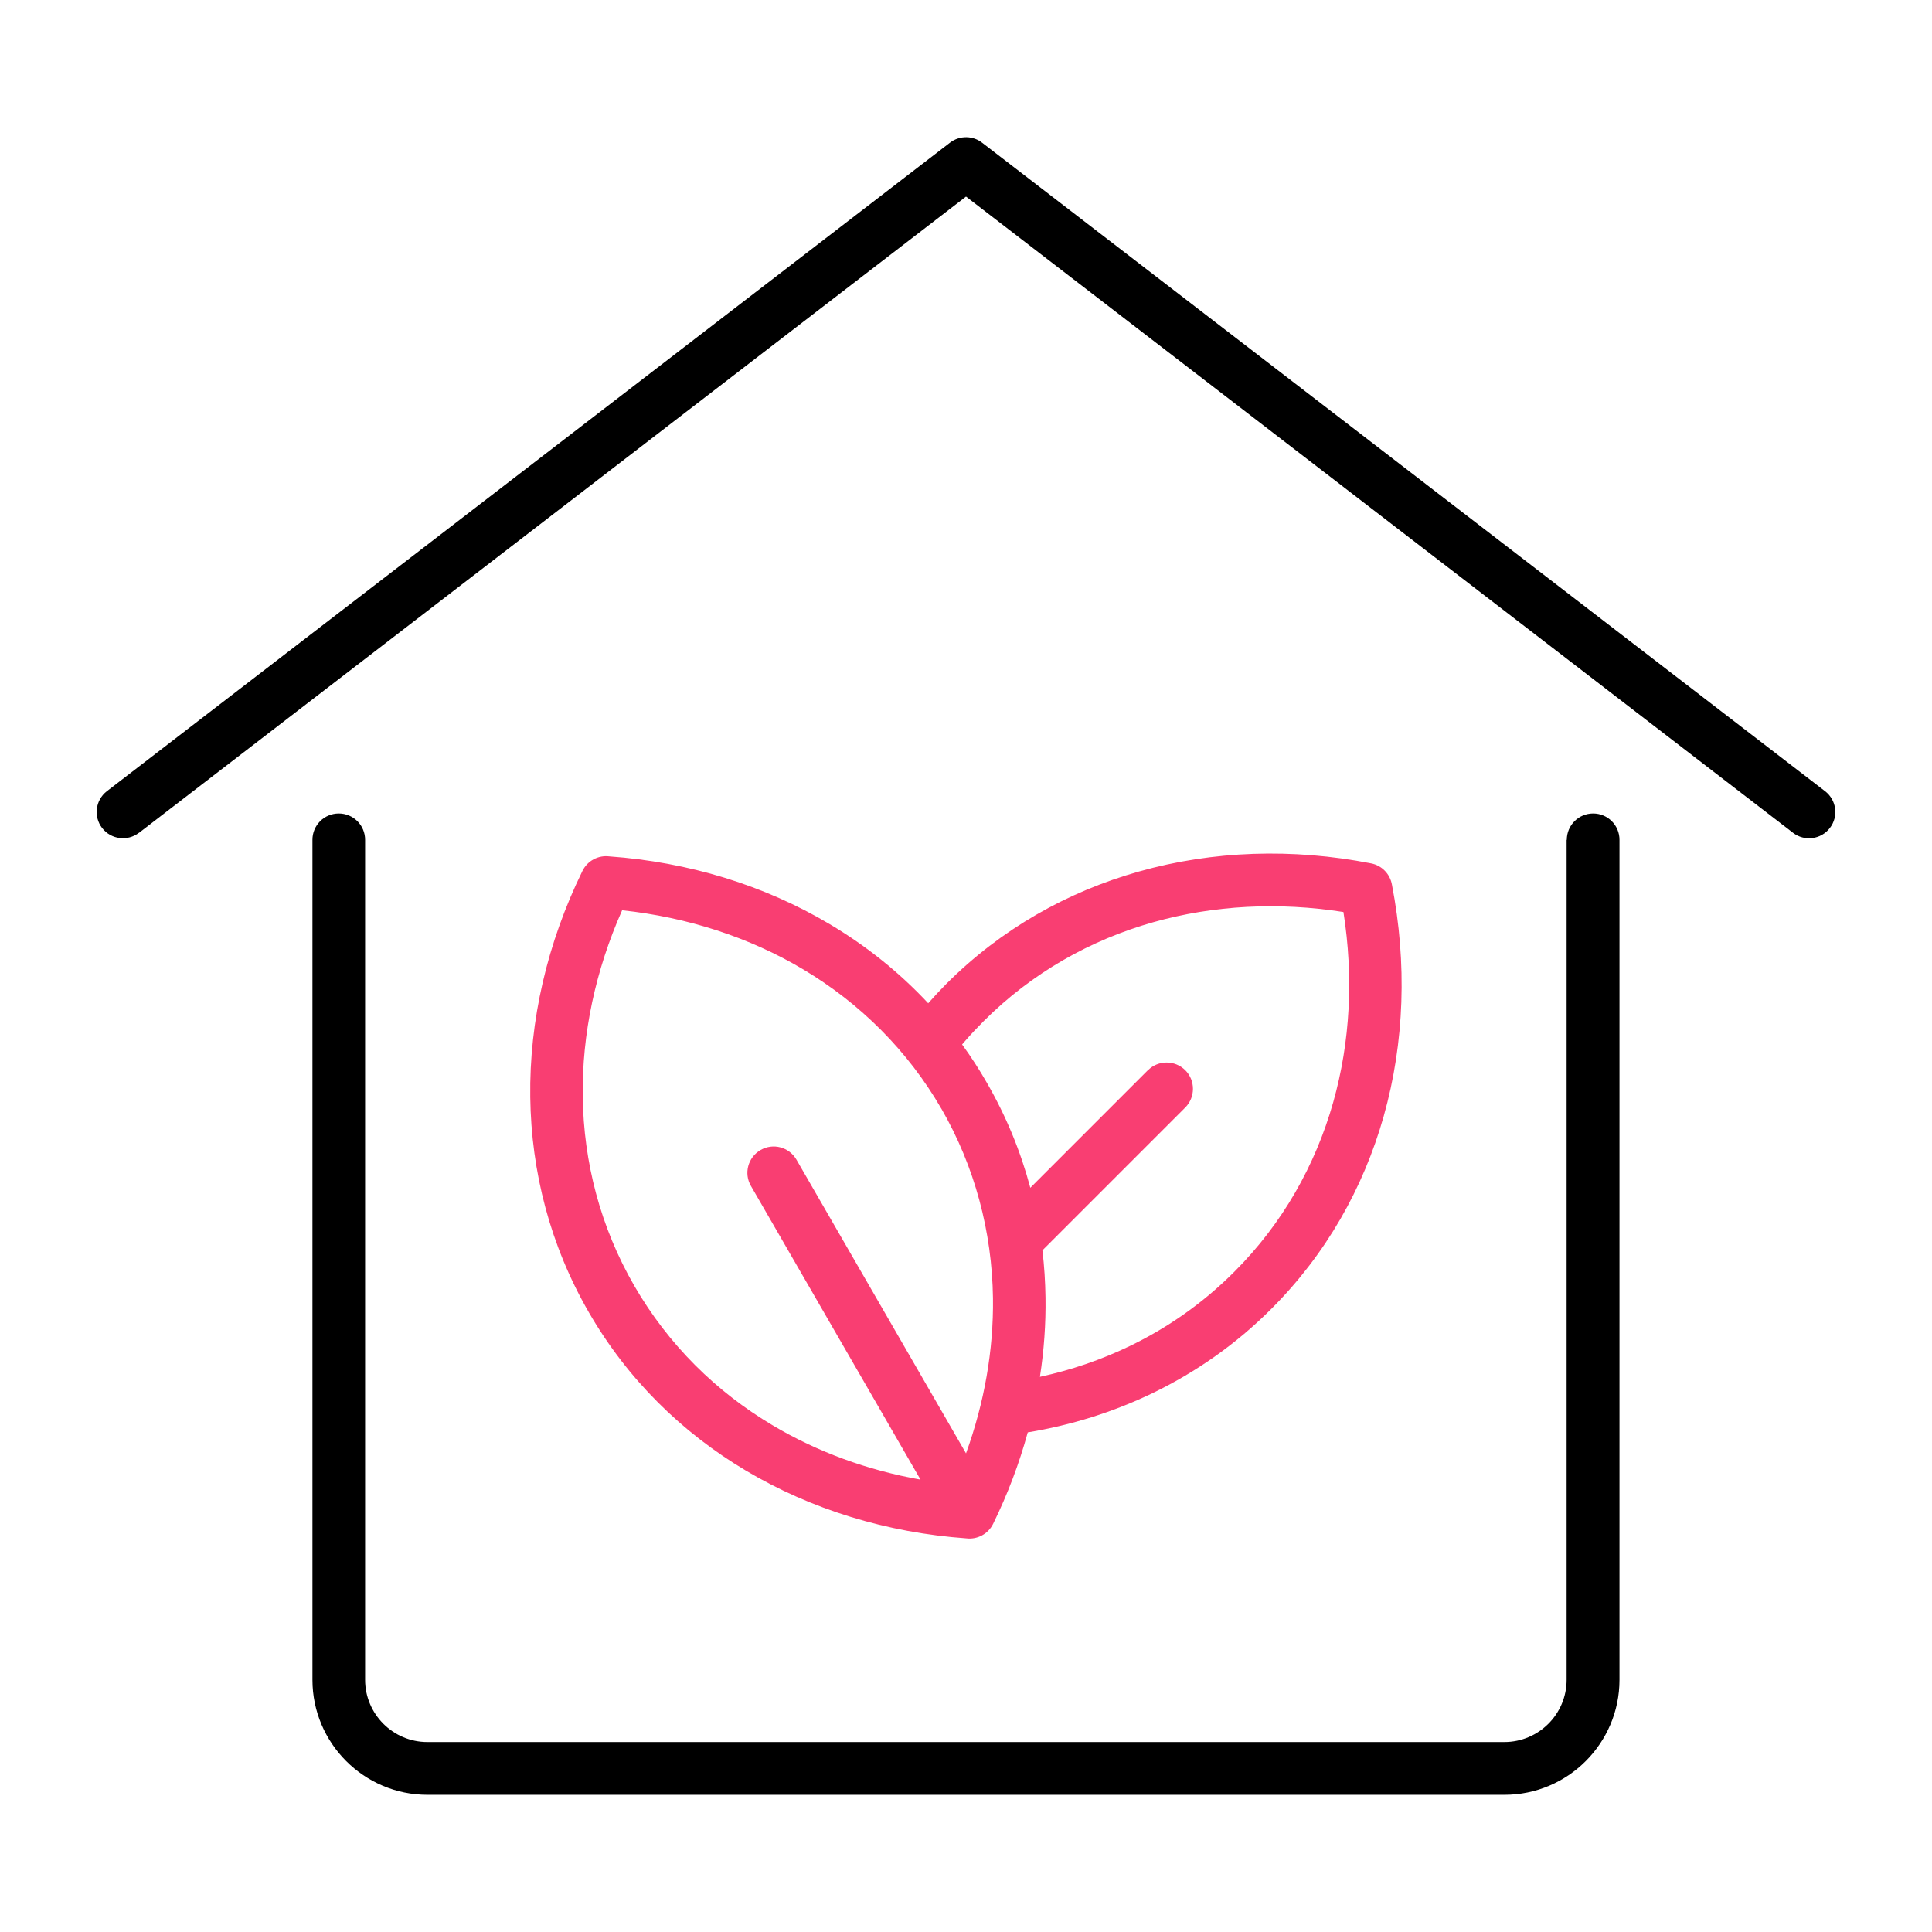
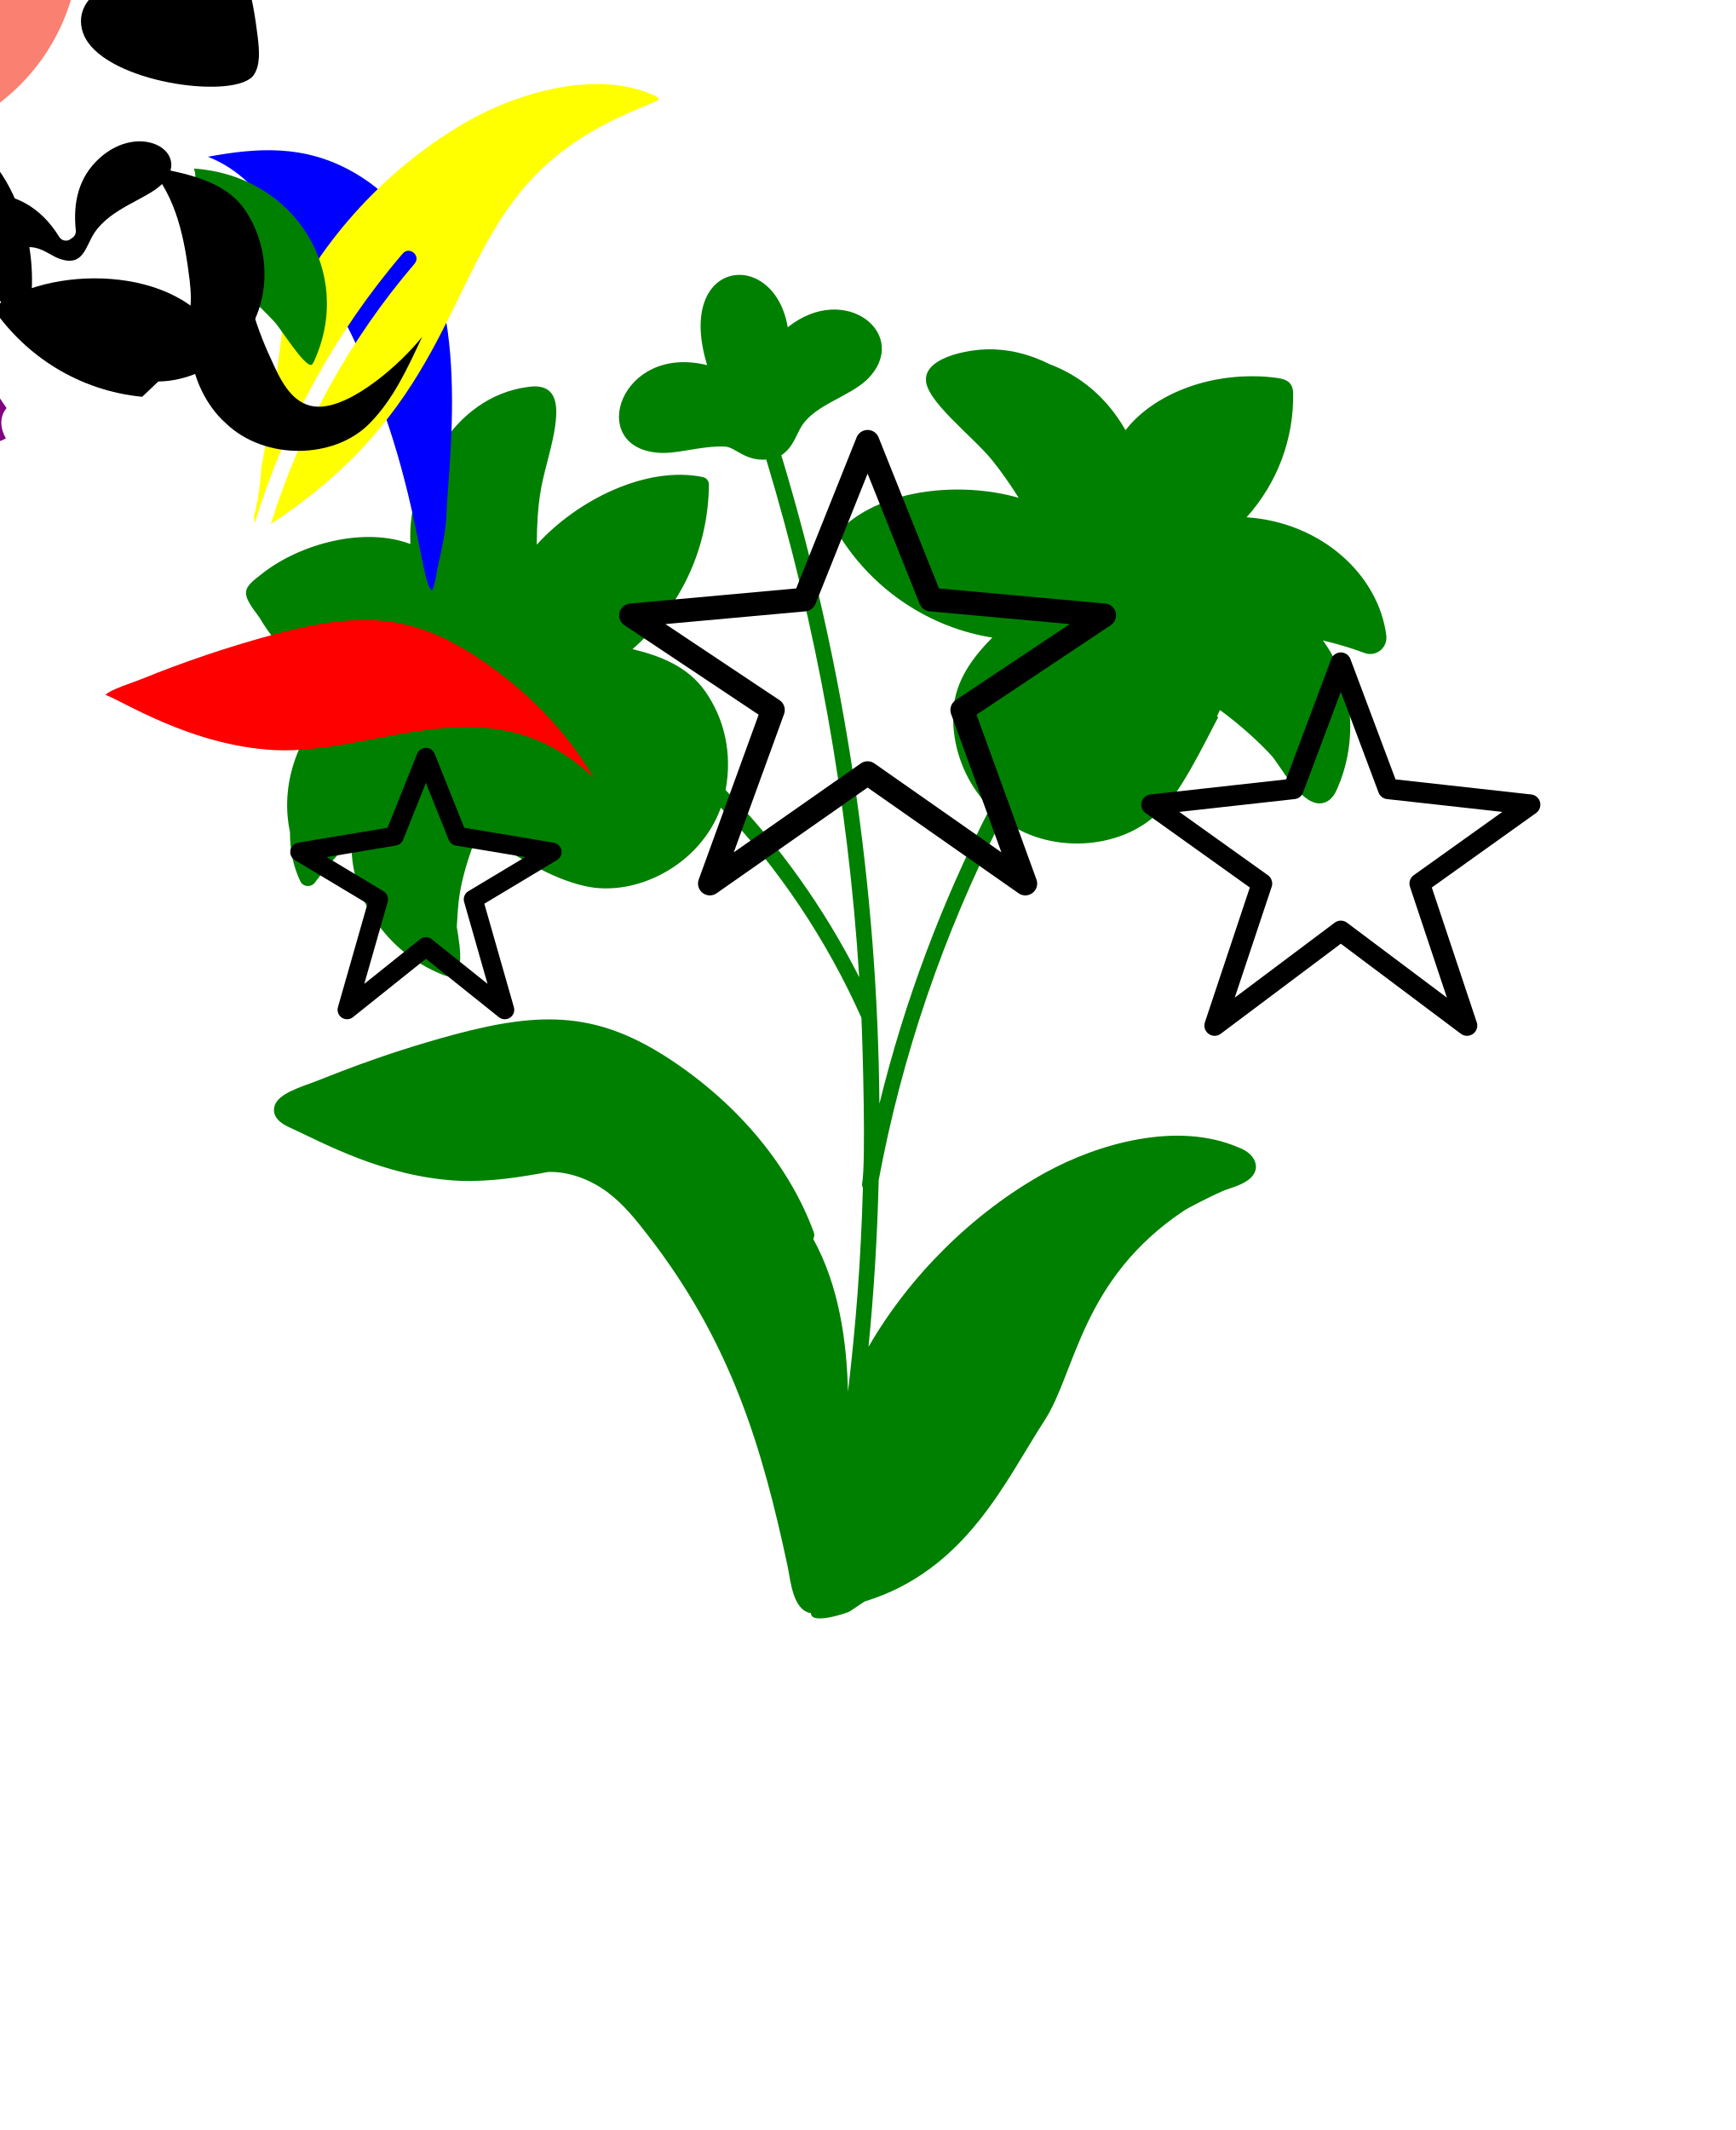
- <svg xmlns="http://www.w3.org/2000/svg" width="100" height="100" viewBox="0 0 100 100">
-   <g data-name="icon" fill="#000000">
-     <path d="       m81.098 43.469       c0-0.754 0.609-1.363 1.363-1.363       0.754 0 1.363 0.609 1.363 1.363       v43.477       c0 1.641-0.668 3.129-1.746 4.207       s-2.566 1.746-4.207 1.746       h-55.746       c-1.641 0-3.129-0.668-4.207-1.746       s-1.746-2.566-1.746-4.207       v-43.477       c0-0.754 0.609-1.363 1.363-1.363       s1.363 0.609 1.363 1.363       v43.477       c0 0.887 0.363 1.695 0.945 2.277       0.586 0.586 1.391 0.945 2.277 0.945       h55.746       c0.887 0 1.695-0.363 2.277-0.945       0.586-0.586 0.945-1.391 0.945-2.277       v-43.477       z       " fill-rule="evenodd" />
-     <path d="         m7.192 43.109         42.809-32.934         42.805 32.93         c0.594 0.461 1.449 0.348 1.906-0.246         0.461-0.594 0.348-1.449-0.246-1.906         l-43.617-33.555         c-0.477-0.383-1.172-0.402-1.68-0.012         l-43.637 33.566         c-0.594 0.461-0.703 1.312-0.246 1.906         0.461 0.594 1.312 0.703 1.906 0.246         z         " fill-rule="evenodd" />
-   </g>
-   <g data-name="icon" fill="#F93E72">
-     <path d="       m59.419 55.394       c0.531-0.531 1.395-0.531 1.93 0       0.531 0.531 0.531 1.395 0 1.93       l-7.394 7.394       c0.098 0.812 0.148 1.629 0.16 2.445       0.02 1.367-0.078 2.738-0.289 4.102       1.609-0.348 3.172-0.879 4.652-1.594       1.969-0.949 3.801-2.231 5.414-3.848       2.496-2.496 4.195-5.516 5.117-8.777       0.883-3.129 1.055-6.488 0.527-9.84       -3.352-0.527-6.711-0.355-9.84 0.527       -3.262 0.922-6.281 2.621-8.777 5.117       -0.352 0.352-0.656 0.676-0.918 0.977       -0.066 0.078-0.137 0.156-0.203 0.234       0.457 0.629 0.883 1.285 1.277 1.973       1.008 1.742 1.754 3.57 2.254 5.445       l6.086-6.086       z       m-10.695 1.992       c-1.723-2.984-4.184-5.445-7.156-7.215       -2.789-1.66-5.992-2.695-9.367-3.055       -1.379 3.106-2.082 6.394-2.039 9.641       0.047 3.391 0.906 6.746 2.672 9.801       1.766 3.055 4.238 5.481 7.156 7.215       2.316 1.379 4.91 2.324 7.656 2.812       l-8.777-15.199       c-0.379-0.648-0.156-1.48 0.496-1.859       0.648-0.379 1.48-0.156 1.859 0.496       l8.777 15.203       c0.949-2.621 1.43-5.344 1.395-8.035       -0.047-3.441-0.945-6.816-2.672-9.809       z       m-0.676-5.453       c-1.5-1.609-3.215-2.977-5.094-4.094       -3.398-2.023-7.316-3.219-11.418-3.512       -0.562-0.07-1.129 0.219-1.391 0.758       -1.816 3.715-2.754 7.731-2.699 11.707       0.051 3.852 1.027 7.664 3.031 11.133       2.004 3.469 4.812 6.219 8.121 8.188       3.398 2.023 7.316 3.219 11.418 3.512       0.562 0.07 1.129-0.219 1.391-0.758       0.75-1.531 1.348-3.113 1.789-4.727       2.246-0.371 4.418-1.047 6.453-2.027       2.25-1.086 4.332-2.539 6.16-4.371       2.832-2.832 4.766-6.262 5.812-9.969       1.078-3.816 1.211-7.926 0.426-11.98       -0.094-0.543-0.512-0.996-1.082-1.105       -4.062-0.793-8.184-0.66-12.012 0.422       -3.711 1.047-7.137 2.977-9.969 5.812       -0.301 0.301-0.617 0.641-0.945 1.012       z       " fill-rule="evenodd" />
-   </g>
+ <svg xmlns="http://www.w3.org/2000/svg" viewBox="-5 -10 110 135">
+   <path fill="green" d=" m11.684 26.305c-1.363 1.043-1.461 1.215-0.23 2.844 1.207 2.078 3.078 3.676 5.273 4.602-2.613 2.285-4.055 5.664-3.344 8.984-0.008 1.078 0.184 2.141 0.66 3.129 0.176 0.355 0.668 0.395 0.914 0.082 0.695-0.941 1.473-1.828 2.336-2.676-0.16 3.512 2.16 7.094 5.789 8.516 1.465 0.574 1.117-1.609 0.875-3.043 0.105-1.25-0.027-2.527 1.367-6.047 0.105 0.066 0.164 0.109 0.375 0.25l-0.035 0.078c2.188 1.25 4.117 2.609 6.387 3.129 3.238 0.754 7.336-1.32 8.648-4.961 3.644 3.805 6.715 8.387 8.91 13.316 0.082 1.812 0.289 9.141 0.047 10.484-0.02 0.105 0.004 0.203 0.047 0.293-0.137 4.82-0.449 8.668-0.945 12.926-0.078-3.176-0.562-6.711-2.203-9.684 0.066-0.121 0.09-0.266 0.039-0.406-1.523-4.18-4.731-8.059-9.023-10.918-4.606-3.055-8.121-3.141-13.723-1.648-4.988 1.348-8.078 2.715-9.062 3.066-1.348 0.477-2.383 0.902-2.418 1.691-0.031 0.684 0.746 1.035 1.004 1.152 2.082 0.945 5.973 3.144 10.734 3.375 1.988 0.078 3.953-0.242 5.641-0.559 1.234-0.039 2.574 0.414 3.727 1.254 1.059 0.785 1.832 1.773 2.578 2.731 5.289 6.805 7.266 13.441 8.887 21.051 0.18 0.859 0.316 2.75 1.473 2.926-0.023 0.77 2.316-0.016 2.453-0.109 0.098-0.066-0.336 0.227 0.941-0.629 6.453-1.969 8.938-7.672 11.406-11.465 1.984-3.035 2.301-8.965 8.887-13.336 0.133-0.086 1.309-0.727 2.418-1.215 0.449-0.207 1.805-0.465 2.062-1.281 0.156-0.5-0.145-1.148-1.09-1.492-3.871-1.66-8.875-0.242-12.27 1.633-4.559 2.531-8.582 6.543-11.16 11.016 0.344-3.508 0.559-7.031 0.645-10.566 1.477-7.914 4.106-15.609 7.82-22.895 2.953 2.289 7.477 1.961 9.867-0.355 1.273-0.871 3.106-4.731 3.836-6.09l-0.078-0.051c0.031-0.07 0.152-0.336 0.191-0.406 1.34 0.988 2.461 2.019 3.254 2.879 0.512 0.543 1.789 3.039 3.051 3.039 0.512 0 0.859-0.348 1.074-0.816 1.48-3.238 1.02-6.953-0.855-9.512 0.875 0.211 1.758 0.465 2.625 0.789 0.719 0.277 1.48-0.293 1.395-1.086-0.465-3.793-4.059-7.188-8.859-7.508 1.949-2.168 3.016-4.984 2.953-7.93-0.074-0.883-0.766-0.883-1.738-0.98-4.113-0.273-7.418 1.449-8.887 3.391-1.191-2.086-2.871-3.457-4.812-4.184-1.105-0.555-2.277-0.887-3.438-0.934-1.438-0.094-4.332 0.426-4.402 1.836-0.121 1.352 2.981 3.668 4.207 5.199 0.605 0.75 1.152 1.551 1.672 2.367-3.629-1.039-8.555-0.598-11.199 1.922-0.172 0.164-0.203 0.426-0.074 0.625 2.129 3.328 5.633 5.684 9.598 6.312-1.234 1.25-2.367 2.738-2.469 4.668-0.121 2.152 0.664 4.434 2.332 6.129-3.086 6.004-5.434 12.293-7.019 18.75-0.113-13.516-2.106-27.527-6.219-41.102 0.758-0.492 0.953-1.336 1.316-1.891 0.867-1.316 2.949-1.809 4.109-2.894 2.867-2.805-1.332-6.277-5.016-3.328-0.867-5.102-7.18-4.34-5.109 2.402-5.5-1.375-7.648 5.121-3.188 5.543 1.223 0.137 2.769-0.453 4.328-0.383 0.676 0.051 1.23 0.914 2.606 0.824 3.211 10.602 5.191 21.664 5.894 32.809-2.223-4.391-5.117-8.449-8.473-11.863 0.453-2.379-0.113-4.582-1.297-6.266-1.098-1.562-2.832-2.238-4.602-2.668 3.227-2.797 4.805-6.566 4.844-10.418 0.004-0.238-0.164-0.441-0.395-0.488-3.582-0.73-7.973 1.465-10.52 4.289 0.023-2.781 0.285-3.762 0.66-5.215 0.625-2.426 1.293-5.144-1.195-4.785-2.379 0.293-4.359 1.801-5.606 3.856-1.266 1.652-1.965 3.707-1.871 6.102-2.906-1.105-6.918-0.039-9.332 1.824z " />
+   <path fill="red" d=" m12.457 37.543c-5.391-0.254-9.914-3.262-10.773-3.496 0.297-0.344 1.832-0.82 2.269-1 2.715-1.109 5.562-2.066 8.457-2.848 5.508-1.469 8.707-1.277 12.922 1.516 3.117 2.074 5.629 4.699 7.297 7.578-6.5-6.188-13.656-1.457-20.172-1.75z " />
+   <path fill="blue" d=" m12.68 3.809c-1.324-1.695-2.492-3.078-4.5-3.875 3.106-0.566 6.106-0.805 9.242 0.992 6.711 3.848 6.574 12.578 5.965 20.266-0.164 2.004 0.055 1.703-0.652 4.824-0.199 1.266-0.348 1.395-0.352 1.402-0.965-0.461-1-12.41-9.703-23.609z " />
+   <path fill="yellow" d=" m24.871-2.441c3.043-1.684 7.852-3.109 11.426-1.582 0.133 0.051 0.242 0.098 0.238 0.082 0.035 0.039 0.227 0.18 0.277 0.188-0.227 0.426-5.34 1.555-8.879 5.988-4.746 5.938-4.91 13.859-15.766 20.977 1.871-6.012 5.004-11.703 9.113-16.496 0.426-0.496-0.32-1.141-0.75-0.645-4.25 4.957-7.481 10.855-9.383 17.086-0.02-0.141-0.043-0.281-0.059-0.422 0.312-1.074 0.422-2.207 0.48-3.094 0.562-3.035 1.027-6.141 1.383-9.238 2.32-5.191 6.773-9.992 11.918-12.844z " />
+   <path fill="orange" d=" m2.207-38.41c0.805 0 2.019 0.477 2.367 1.242 0.129 0.656-0.043 1.469 0.727 1.469h0.02c1.105-0.234 2.316-0.938 3.629-0.418 0.906 0.43 1.355 1.258 1.305 2.195-0.18 3.387-6.195 8.051-7.84 7.32-0.953-0.43-1.516-1.961-2.082-3.305-0.41-0.961-0.688-1.832-0.859-2.652-0.789-3.75 0.953-5.852 2.734-5.852z " />
+   <path fill="green" d=" m14.914 12.887c-0.082 0.18-0.152 0.234-0.168 0.238-0.453 0.125-1.961-2.32-2.34-2.719-1.055-1.148-2.547-2.473-4.125-3.539 1.434-2.641 0.621-4.562-0.965-5.379 0.102-0.23 0.078-0.512-0.02-0.805 6.445 0.449 10.172 6.621 7.617 12.203z " />
+   <path fill="pink" d=" m-9.375-23.684c3.023-1.59 5.578-1.117 5.711-1.145 0.277 0.027 0.559 0.062 0.836 0.074 0.086 4.043-2.277 7.644-5.445 9.402-0.574 0.32-0.09 1.184 0.48 0.863 1.129-0.629 1.719-1.211 2.043-1.473 4.867-0.082 8.547 3.32 8.77 6.727-1.496-0.559-2.777-0.883-4.055-1.109-1.191-1.148-2.68-2.008-4.328-2.484-0.727-0.211-2.402-0.512-2.906-0.395-0.746-0.68-1.262-0.168-2.062-0.152-0.016-0.703-0.371-1.414-1.059-1.617 0.137-2.07-0.176-4.051-0.883-5.863 0.219-0.324 0.59-1.609 2.898-2.828z " />
+   <path d=" m-14.633-1.641c-0.051-0.094-0.125-0.238-0.121-0.312 0.027-0.535 4.777-2.469 8.789 1.664 0.824 0.84 1.492 1.871 1.992 3.074 0.008 0.094 0.047 0.176 0.102 0.25 0.691 1.695 1.023 3.695 0.859 5.766-0.258 0.176-0.457 0.434-0.762 0.496-0.375 0.062-0.777-0.18-1.109-0.051-0.734-1.305-1.895-2.43-3.481-3.156-2.891-5.078-4.914-5.519-6.269-7.731z " />
+   <path d=" m-5.441 9.547c3.301-2.711 11.773-2.91 14.387 1.922-1.324 0.078-2.387 0.855-3.031 1.953-0.289 0.117 0.188-0.238-1.398 1.25l-0.504 0.477c-3.984-0.387-7.359-2.555-9.453-5.602z " />
+   <path d=" m7.055 11.219c0.117-2.254 2.004-3.894 3.676-5.461-0.422 2.539 0.559 5.129 1.664 7.469 0.586 1.277 1.375 2.551 2.816 2.551 2.106 0 5.152-2.676 6.555-4.434-0.953 2.039-1.848 4.004-3.375 5.531-2.231 2.231-6.602 2.316-9.059-0.035-1.352-1.18-2.41-3.367-2.277-5.621z " />
+   <path d=" m-12.383-23.484c-0.738 0.926-1.152 2.055-1.219 3.383-0.531-0.605-1.133-1.062-1.785-1.406-2.461-6.324 2.832-6.762 3.004-1.977z " />
+   <path d=" m-1.277 6.383c-0.504-0.188-1.023-0.66-1.73-0.715-1.531-0.074-3.266 0.496-4.293 0.387-0.664-0.062-1.395-0.453-1.512-1.07-0.035-0.195-0.016-0.422 0.055-0.676 0.68-2.367 5.106-3.227 7.512 0.707 0.168 0.273 0.551 0.316 0.77 0.094 0.184-0.086 0.301-0.285 0.281-0.5-0.188-1.781 0.176-3.367 1.48-4.566 2.641-2.406 5.988-0.344 3.941 1.664-1.016 0.953-3.207 1.484-4.254 3.066-0.578 0.902-0.699 2.184-2.25 1.609z " />
+   <path d=" m-19.645 28.637c-0.105 0.531-0.098 3.391-0.547 3.551-0.016 0-0.098-0.004-0.266-0.113-5.086-3.363-5.254-10.551-0.02-14.371 0.074 0.301 0.211 0.555 0.426 0.688-0.918 1.523-0.594 3.574 2.031 5.062-0.758 1.703-1.344 3.691-1.625 5.184z " />
+   <path d=" m5.297-15.531c0.988-0.426 2.223-0.188 3.152 0.617 2.012 1.742 2.57 4.629 2.891 7.273 0.102 0.863 0.168 1.758-0.246 2.383-1.039 1.551-8.625 0.641-10.523-2.066-0.773-1.105-0.562-2.582 0.941-3.383 1.301-0.645 2.391-0.484 2.606-1.012 0.109-0.262 0-0.477-0.293-1.051-0.062-0.117-0.117-0.227-0.129-0.227l-0.004 0.004c-0.148-1.078 0.922-2.262 1.605-2.539z " />
+   <path d=" m10.484 3.242c1.445 2.055 1.695 4.871 0.629 7.102-1.277 2.625-4.594 4.324-7.254 3.707-2.004-0.461-4.019-1.766-5.805-2.926 1.117 0.398 2.238 0.641 3.039 0.742 5.488 0.676 6.293-1.031 5.93-4.098-0.32-2.633-0.828-5.258-2.582-7.231 2.246 0.438 4.746 0.863 6.043 2.703z " />
+   <path fill="salmon" d=" m0.047-13.242c-0.156 3.644-1.836 7.269-5.047 9.746-2.688-0.535-2.391-0.527-2.586-0.473-1.109-0.562-2.426-0.66-3.559-0.031-0.07-1.215 0.219-2.488 0.84-3.602 1.758-3.109 6.559-6.133 10.352-5.641z " />
+   <path fill="orange" d=" m-10.32-5.633c0.68-0.09 0.633 0.148 0.652 0.387 0.02 2.746-1.469 3.981-1.23 9.891-0.949 1.438-1.348 3.019-1.281 4.543-0.34 0.074-0.559 0.477-0.898 0.613-0.297 0.102-0.617-0.008-0.93-0.023-4.969-6.715-1.875-14.723 3.688-15.41z " />
+   <path fill="purple" d=" m-7.035 10.379c0.027 0.02 0.062 0.023 0.094 0.035 0.355 1.891 1.137 3.75 2.359 5.449-0.477 0.559-0.395 1.316-0.047 1.922-0.695 0.402-1.414 0.25-1.691 1.223-0.02 0.008-0.043 0.012-0.062 0.023-2.113 1.336-3.863 3.566-4.535 6.246-1.074 0.965-1.887 1.859-2.93 3.082-1.5-3.231-0.121-7.898 3.938-10.34 0.031 0.004 0.062 0.008 0.074 0.004 0.855 0.152 1.723 0.199 2.461 0.156 0.684-0.035 0.566-1.066-0.051-0.984-3.59 0.168-7.504-1.578-9.574-5.07 3.481-3.031 8.09-3.137 9.965-1.746z" />
+   <polygon points="       50,18       54,28       65,29       56,35       60,46       50,39       40,46       44,35       35,29       46,28     " fill="none" stroke="black" stroke-width="1.5" stroke-linejoin="round" />
+   <polygon points="       80,32       83,40       92,41       85,46       88,55       80,49       72,55       75,46       68,41       77,40     " fill="none" stroke="black" stroke-width="1.3" stroke-linejoin="round" />
+   <polygon points="       22,38       24,43       30,44       25,47       27,54       22,50       17,54       19,47       14,44       20,43     " fill="none" stroke="black" stroke-width="1.2" stroke-linejoin="round" />
</svg>
